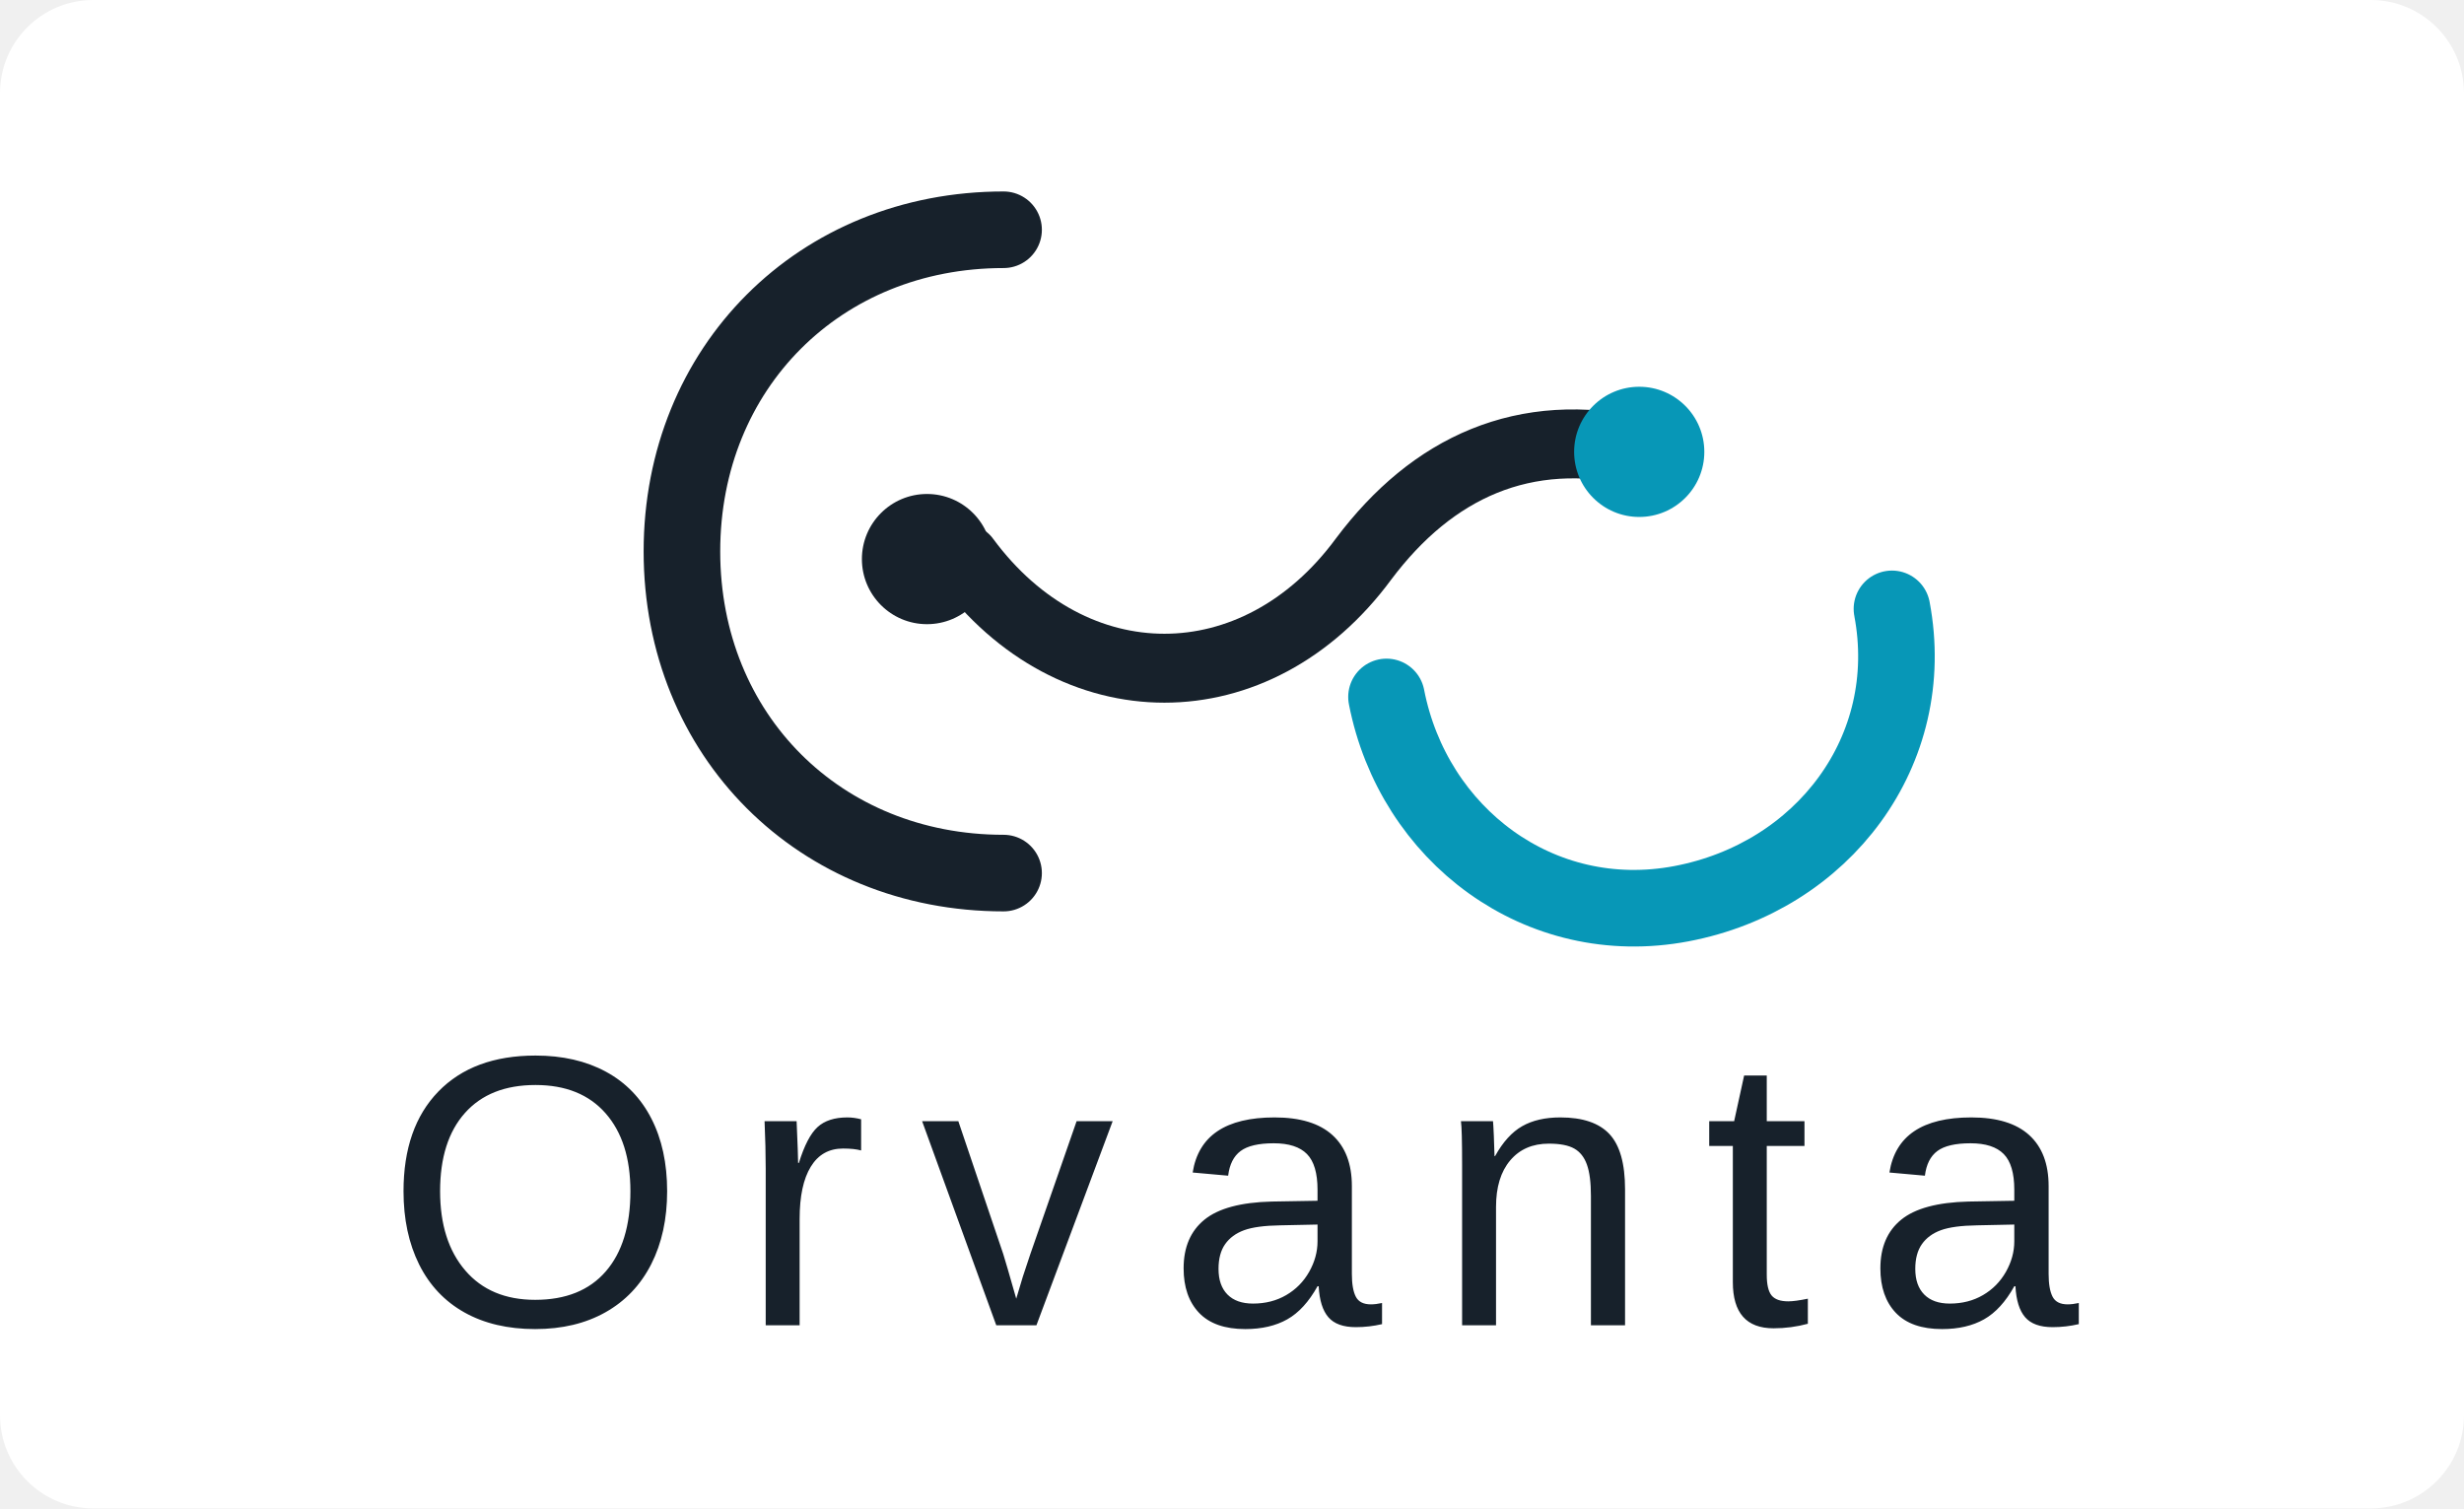
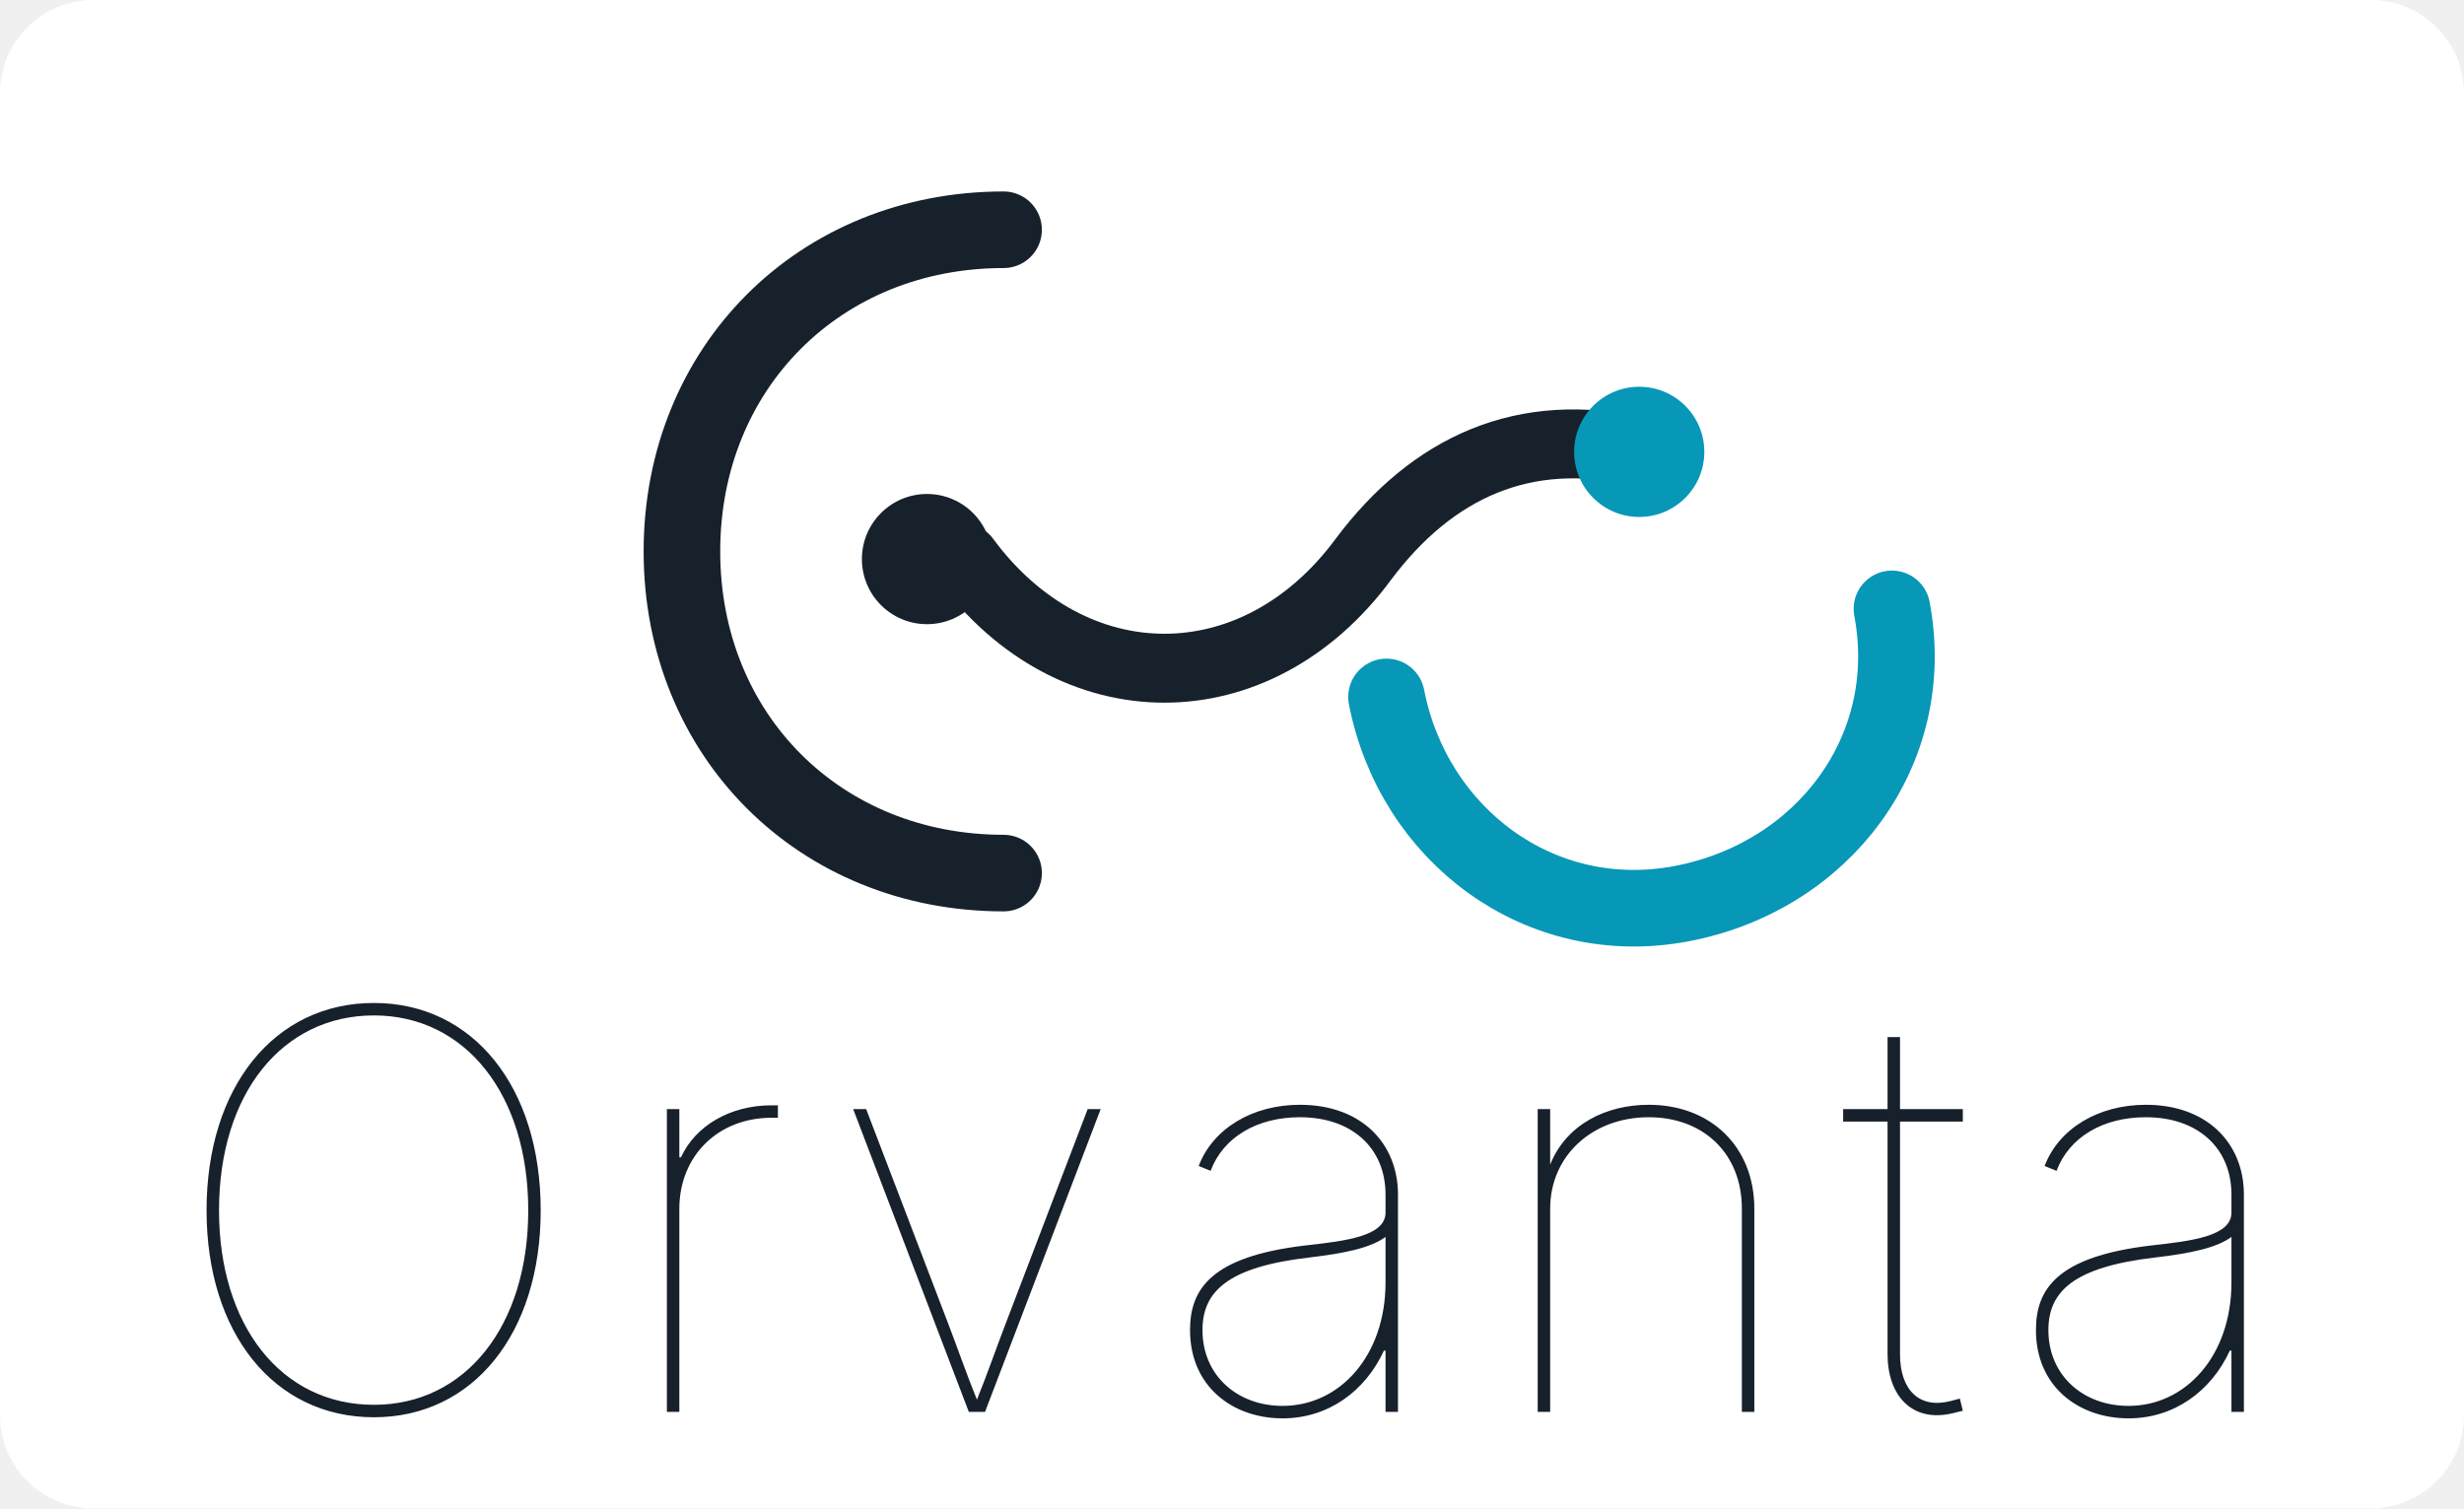
<svg xmlns="http://www.w3.org/2000/svg" width="740" height="453" viewBox="0 0 740 453" role="img" aria-labelledby="title desc">
  <rect width="740" height="453" rx="28" fill="#FFFFFF" />
  <g transform="translate(30 -115) scale(1.15)" fill="none">
    <path d="M236 160C188 160 152 196 152 244C152 292 188 328 236 328" stroke="#17212B" stroke-width="20" stroke-linecap="round" />
    <path d="M226 246C254 284 302 284 330 246C348 222 372 211 402 218" stroke="#17212B" stroke-width="18" stroke-linecap="round" stroke-linejoin="round" />
    <path d="M336 282C343 318 376 343 413 336C450 329 475 296 468 259" stroke="#0797B7" stroke-width="20" stroke-linecap="round" />
    <circle cx="216" cy="246" r="17" fill="#17212B" />
    <circle cx="402" cy="218" r="17" fill="#0797B7" />
  </g>
-   <text x="370" y="398" text-anchor="middle" fill="#17212B" font-family="Avenir Next, Avenir, Helvetica Neue, Arial, sans-serif" font-size="116" font-weight="300" letter-spacing="16">Orvanta</text>
+   <g transform="translate(50 424) scale(0.08132147 -0.08132147)" fill="#17212B">
+     <path d="M766 -20C1132 -20 1382 289 1382 744C1382 1200 1132 1510 766 1510C398 1510 148 1199 148 744C148 291 397 -20 766 -20ZM766 26C423 26 194 320 194 744C194 1175 428 1464 766 1464C1104 1464 1336 1172 1336 744C1336 317 1104 26 766 26Z M1848 0H1894V750C1894 945 2037 1086 2234 1086H2258V1132H2234C2081 1132 1953 1056 1900 940H1894V1118H1848Z M2963 0H3023L3450 1118H3402L3103 336C3066 240 3032 141 2993 45C2954 141 2920 240 2883 336L2584 1118H2536Z M4122 -24C4290 -24 4427 76 4496 226H4502V0H4548V802C4548 992 4412 1134 4186 1134C4011 1134 3865 1047 3812 908L3856 890C3903 1015 4028 1088 4186 1088C4377 1088 4502 975 4502 802V736C4502 649 4357 631 4202 614C3859 573 3780 454 3780 302C3780 93 3938 -24 4122 -24ZM4122 22C3955 22 3826 134 3826 302C3826 445 3920 535 4220 570C4348 585 4447 605 4502 646V478C4502 207 4333 22 4122 22Z M5110 750C5110 946 5266 1088 5474 1088C5677 1088 5818 953 5818 750V0H5864V750C5864 979 5703 1134 5474 1134C5316 1134 5169 1061 5110 913V1118H5064V0H5110Z M6634 1118H6402V1384H6356V1118H6192V1072H6356V213C6356 58 6448 -41 6597 -5C6609 -2 6622 1 6634 4L6623 49C6612 46 6600 43 6589 40C6474 10 6402 80 6402 213V1072H6634Z M7246 -24C7414 -24 7551 76 7620 226H7626V0H7672V802C7672 992 7536 1134 7310 1134C7135 1134 6989 1047 6936 908L6980 890C7027 1015 7152 1088 7310 1088C7501 1088 7626 975 7626 802V736C7626 649 7481 631 7326 614C6983 573 6904 454 6904 302C6904 93 7062 -24 7246 -24ZM7246 22C7079 22 6950 134 6950 302C6950 445 7044 535 7344 570C7472 585 7571 605 7626 646V478C7626 207 7457 22 7246 22Z" />
+   </g>
</svg>
